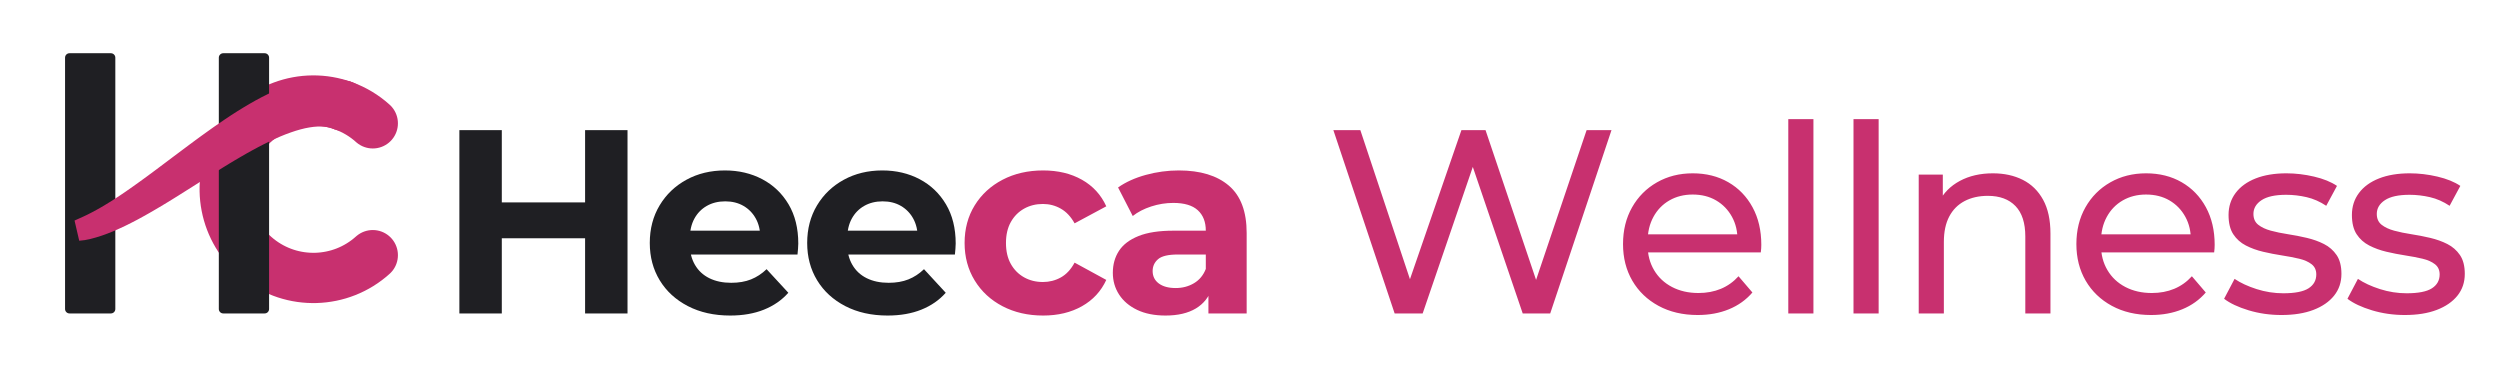
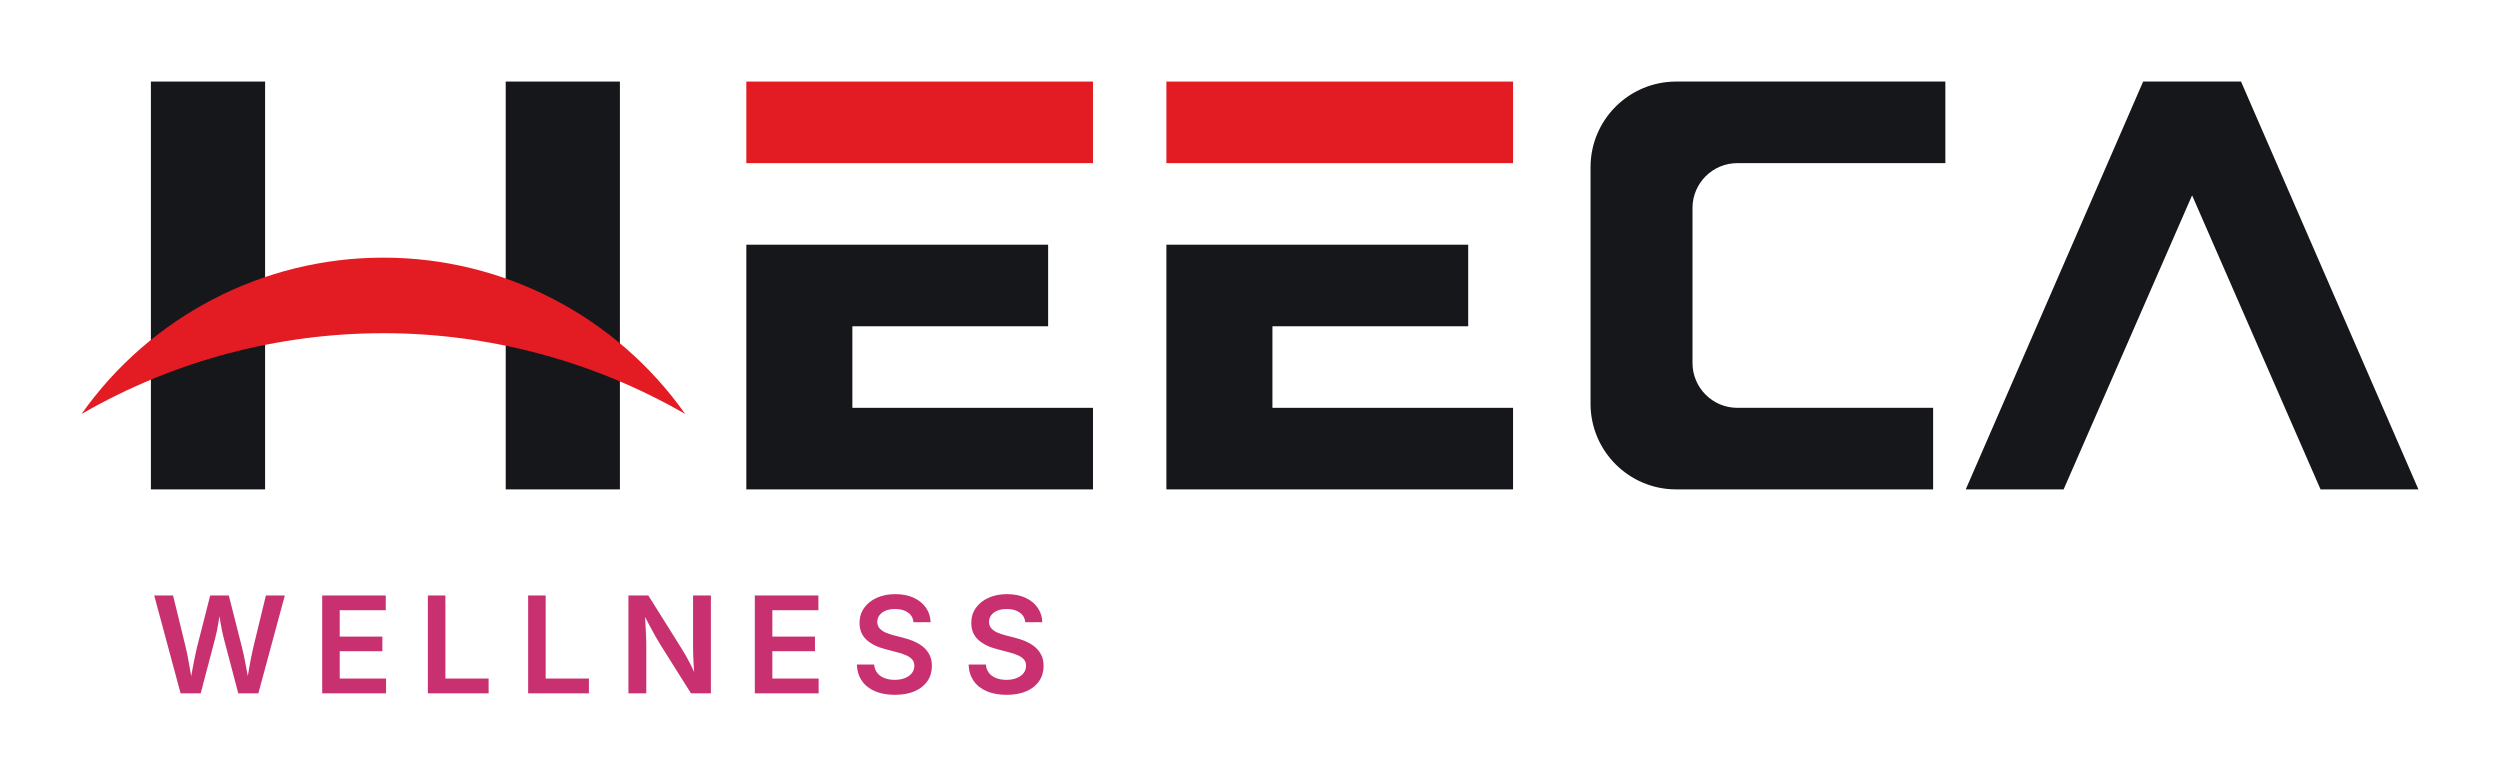
- <svg xmlns="http://www.w3.org/2000/svg" width="845.45" height="124" viewBox="0 0 845.45 124">
-   <g transform="translate(12 12)">
-     <path d="M104.26 23.81A30 30 0 1 0 114.07 74.29" fill="none" stroke="#c8306f" stroke-width="17" stroke-linecap="round" />
-     <rect x="10" y="6" width="17" height="88" rx="1.5" fill="#1f1f23" />
-     <rect x="62" y="6" width="17" height="88" rx="1.5" fill="#1f1f23" />
-     <path d="M14.79 69.41L16.68 69.2L18.58 68.81L20.5 68.29L22.43 67.68L24.39 66.97L26.36 66.18L28.34 65.31L30.34 64.38L32.35 63.38L34.38 62.33L36.41 61.22L38.46 60.07L40.51 58.88L42.58 57.66L44.65 56.41L46.73 55.13L48.81 53.83L50.89 52.52L52.97 51.21L55.05 49.89L57.13 48.57L59.2 47.27L61.27 45.97L63.32 44.7L65.37 43.44L67.4 42.22L69.42 41.04L71.41 39.89L73.39 38.79L75.34 37.74L77.27 36.74L79.16 35.81L81.02 34.94L82.83 34.14L84.61 33.42L86.33 32.79L88 32.23L89.62 31.76L91.16 31.38L92.63 31.1L94.03 30.9L95.34 30.8L96.55 30.78L97.68 30.84L98.72 30.98L99.67 31.19L100.54 31.46L101.35 31.8L107.17 15.82L104.88 15.19L102.59 14.76L100.29 14.53L98.01 14.48L95.76 14.59L93.53 14.85L91.33 15.25L89.16 15.76L87.01 16.39L84.88 17.12L82.77 17.93L80.68 18.83L78.6 19.8L76.52 20.85L74.46 21.95L72.4 23.12L70.35 24.34L68.3 25.6L66.25 26.91L64.22 28.26L62.18 29.64L60.15 31.05L58.13 32.49L56.11 33.94L54.1 35.41L52.1 36.89L50.11 38.38L48.13 39.86L46.15 41.34L44.2 42.81L42.25 44.27L40.33 45.71L38.42 47.12L36.53 48.51L34.66 49.86L32.81 51.18L30.99 52.45L29.2 53.68L27.43 54.85L25.7 55.97L23.99 57.03L22.33 58.02L20.7 58.94L19.11 59.8L17.56 60.59L16.06 61.3L14.61 61.95L13.21 62.59Z" fill="#c8306f" />
-     <path d="M104.26 23.81A30 30 0 0 1 114.07 29.71" fill="none" stroke="#c8306f" stroke-width="17" stroke-linecap="round" />
-     <path d="M200.214 94L185.866 94L185.866 32.000L200.214 32.000L200.214 94ZM157.700 94L143.351 94L143.351 32.000L157.700 32.000L157.700 94ZM186.929 68.580L156.637 68.580L156.637 56.446L186.929 56.446L186.929 68.580ZM234.934 94.709L234.934 94.709Q226.786 94.709 220.630 91.520Q214.474 88.331 211.109 82.796Q207.743 77.260 207.743 70.174L207.743 70.174Q207.743 63 211.064 57.464Q214.386 51.929 220.143 48.784Q225.900 45.640 233.163 45.640L233.163 45.640Q240.160 45.640 245.784 48.607Q251.409 51.574 254.686 57.110Q257.963 62.646 257.963 70.351L257.963 70.351Q257.963 71.149 257.874 72.167Q257.786 73.186 257.697 74.071L257.697 74.071L218.991 74.071L218.991 66.011L250.434 66.011L245.120 68.403Q245.120 64.683 243.614 61.937Q242.109 59.191 239.451 57.641Q236.794 56.091 233.251 56.091L233.251 56.091Q229.709 56.091 227.007 57.641Q224.306 59.191 222.800 61.981Q221.294 64.771 221.294 68.580L221.294 68.580L221.294 70.706Q221.294 74.603 223.021 77.570Q224.749 80.537 227.893 82.087Q231.037 83.637 235.289 83.637L235.289 83.637Q239.097 83.637 241.976 82.486Q244.854 81.334 247.246 79.031L247.246 79.031L254.597 87.003Q251.320 90.723 246.360 92.716Q241.400 94.709 234.934 94.709ZM288.166 94.709L288.166 94.709Q280.017 94.709 273.861 91.520Q267.706 88.331 264.340 82.796Q260.974 77.260 260.974 70.174L260.974 70.174Q260.974 63 264.296 57.464Q267.617 51.929 273.374 48.784Q279.131 45.640 286.394 45.640L286.394 45.640Q293.391 45.640 299.016 48.607Q304.640 51.574 307.917 57.110Q311.194 62.646 311.194 70.351L311.194 70.351Q311.194 71.149 311.106 72.167Q311.017 73.186 310.929 74.071L310.929 74.071L272.223 74.071L272.223 66.011L303.666 66.011L298.351 68.403Q298.351 64.683 296.846 61.937Q295.340 59.191 292.683 57.641Q290.026 56.091 286.483 56.091L286.483 56.091Q282.940 56.091 280.239 57.641Q277.537 59.191 276.031 61.981Q274.526 64.771 274.526 68.580L274.526 68.580L274.526 70.706Q274.526 74.603 276.253 77.570Q277.980 80.537 281.124 82.087Q284.269 83.637 288.520 83.637L288.520 83.637Q292.329 83.637 295.207 82.486Q298.086 81.334 300.477 79.031L300.477 79.031L307.829 87.003Q304.551 90.723 299.591 92.716Q294.631 94.709 288.166 94.709Z" fill="#1f1f23" />
-     <path d="M340.777 94.709L340.777 94.709Q333.071 94.709 327.049 91.564Q321.026 88.420 317.616 82.840Q314.206 77.260 314.206 70.174L314.206 70.174Q314.206 63 317.616 57.464Q321.026 51.929 327.049 48.784Q333.071 45.640 340.777 45.640L340.777 45.640Q348.306 45.640 353.886 48.784Q359.466 51.929 362.123 57.774L362.123 57.774L351.406 63.531Q349.546 60.166 346.756 58.571Q343.966 56.977 340.689 56.977L340.689 56.977Q337.146 56.977 334.311 58.571Q331.477 60.166 329.839 63.089Q328.200 66.011 328.200 70.174L328.200 70.174Q328.200 74.337 329.839 77.260Q331.477 80.183 334.311 81.777Q337.146 83.371 340.689 83.371L340.689 83.371Q343.966 83.371 346.756 81.821Q349.546 80.271 351.406 76.817L351.406 76.817L362.123 82.663Q359.466 88.420 353.886 91.564Q348.306 94.709 340.777 94.709ZM409.597 94L396.666 94L396.666 84.700L395.780 82.663L395.780 66.011Q395.780 61.583 393.079 59.103Q390.377 56.623 384.797 56.623L384.797 56.623Q380.989 56.623 377.313 57.819Q373.637 59.014 371.069 61.051L371.069 61.051L366.109 51.397Q370.006 48.651 375.497 47.146Q380.989 45.640 386.657 45.640L386.657 45.640Q397.551 45.640 403.574 50.777Q409.597 55.914 409.597 66.809L409.597 66.809L409.597 94ZM382.140 94.709L382.140 94.709Q376.560 94.709 372.574 92.804Q368.589 90.900 366.463 87.623Q364.337 84.346 364.337 80.271L364.337 80.271Q364.337 76.020 366.419 72.831Q368.500 69.643 373.017 67.827Q377.534 66.011 384.797 66.011L384.797 66.011L397.463 66.011L397.463 74.071L386.303 74.071Q381.431 74.071 379.616 75.666Q377.800 77.260 377.800 79.651L377.800 79.651Q377.800 82.309 379.881 83.859Q381.963 85.409 385.594 85.409L385.594 85.409Q389.049 85.409 391.794 83.770Q394.540 82.131 395.780 78.943L395.780 78.943L397.906 85.320Q396.400 89.926 392.414 92.317Q388.429 94.709 382.140 94.709Z" fill="#c8306f" />
-     <path d="M469.117 94L459.640 94L438.914 32.000L448.037 32.000L467.080 89.217L462.474 89.217L482.226 32.000L490.374 32.000L509.683 89.217L505.254 89.217L524.563 32.000L532.977 32.000L512.251 94L502.951 94L484.883 40.946L487.274 40.946L469.117 94ZM562.117 94.531L562.117 94.531Q554.589 94.531 548.876 91.431Q543.163 88.331 540.019 82.929Q536.874 77.526 536.874 70.529L536.874 70.529Q536.874 63.531 539.930 58.129Q542.986 52.726 548.344 49.670Q553.703 46.614 560.434 46.614L560.434 46.614Q567.254 46.614 572.480 49.626Q577.706 52.637 580.673 58.084Q583.640 63.531 583.640 70.794L583.640 70.794Q583.640 71.326 583.596 72.034Q583.551 72.743 583.463 73.363L583.463 73.363L543.517 73.363L543.517 67.251L579.034 67.251L575.580 69.377Q575.669 64.860 573.720 61.317Q571.771 57.774 568.361 55.781Q564.951 53.789 560.434 53.789L560.434 53.789Q556.006 53.789 552.551 55.781Q549.097 57.774 547.149 61.361Q545.200 64.949 545.200 69.554L545.200 69.554L545.200 70.971Q545.200 75.666 547.370 79.341Q549.540 83.017 553.437 85.054Q557.334 87.091 562.383 87.091L562.383 87.091Q566.546 87.091 569.956 85.674Q573.366 84.257 575.934 81.423L575.934 81.423L580.629 86.914Q577.440 90.634 572.701 92.583Q567.963 94.531 562.117 94.531ZM601.266 94L592.763 94L592.763 28.280L601.266 28.280L601.266 94ZM623.320 94L614.817 94L614.817 28.280L623.320 28.280L623.320 94ZM645.374 94L636.871 94L636.871 47.057L645.020 47.057L645.020 59.723L643.691 56.357Q645.994 51.751 650.777 49.183Q655.560 46.614 661.937 46.614L661.937 46.614Q667.694 46.614 672.079 48.829Q676.463 51.043 678.943 55.560Q681.423 60.077 681.423 66.986L681.423 66.986L681.423 94L672.920 94L672.920 67.960Q672.920 61.140 669.599 57.686Q666.277 54.231 660.254 54.231L660.254 54.231Q655.737 54.231 652.371 56.003Q649.006 57.774 647.190 61.229Q645.374 64.683 645.374 69.820L645.374 69.820L645.374 94ZM715.434 94.531L715.434 94.531Q707.906 94.531 702.193 91.431Q696.480 88.331 693.336 82.929Q690.191 77.526 690.191 70.529L690.191 70.529Q690.191 63.531 693.247 58.129Q696.303 52.726 701.661 49.670Q707.020 46.614 713.751 46.614L713.751 46.614Q720.571 46.614 725.797 49.626Q731.023 52.637 733.990 58.084Q736.957 63.531 736.957 70.794L736.957 70.794Q736.957 71.326 736.913 72.034Q736.869 72.743 736.780 73.363L736.780 73.363L696.834 73.363L696.834 67.251L732.351 67.251L728.897 69.377Q728.986 64.860 727.037 61.317Q725.089 57.774 721.679 55.781Q718.269 53.789 713.751 53.789L713.751 53.789Q709.323 53.789 705.869 55.781Q702.414 57.774 700.466 61.361Q698.517 64.949 698.517 69.554L698.517 69.554L698.517 70.971Q698.517 75.666 700.687 79.341Q702.857 83.017 706.754 85.054Q710.651 87.091 715.700 87.091L715.700 87.091Q719.863 87.091 723.273 85.674Q726.683 84.257 729.251 81.423L729.251 81.423L733.946 86.914Q730.757 90.634 726.019 92.583Q721.280 94.531 715.434 94.531ZM759.543 94.531L759.543 94.531Q753.697 94.531 748.427 92.937Q743.157 91.343 740.146 89.040L740.146 89.040L743.689 82.309Q746.700 84.346 751.129 85.763Q755.557 87.180 760.163 87.180L760.163 87.180Q766.097 87.180 768.710 85.497Q771.323 83.814 771.323 80.803L771.323 80.803Q771.323 78.589 769.729 77.349Q768.134 76.109 765.521 75.489Q762.909 74.869 759.720 74.381Q756.531 73.894 753.343 73.141Q750.154 72.389 747.497 71.016Q744.840 69.643 743.246 67.207Q741.651 64.771 741.651 60.697L741.651 60.697Q741.651 56.446 744.043 53.257Q746.434 50.069 750.819 48.341Q755.203 46.614 761.226 46.614L761.226 46.614Q765.831 46.614 770.570 47.721Q775.309 48.829 778.320 50.866L778.320 50.866L774.689 57.597Q771.500 55.471 768.046 54.674Q764.591 53.877 761.137 53.877L761.137 53.877Q755.557 53.877 752.811 55.693Q750.066 57.509 750.066 60.343L750.066 60.343Q750.066 62.734 751.704 64.019Q753.343 65.303 755.956 66.011Q758.569 66.720 761.757 67.207Q764.946 67.694 768.134 68.447Q771.323 69.200 773.936 70.529Q776.549 71.857 778.187 74.249Q779.826 76.640 779.826 80.626L779.826 80.626Q779.826 84.877 777.346 87.977Q774.866 91.077 770.349 92.804Q765.831 94.531 759.543 94.531ZM801.260 94.531L801.260 94.531Q795.414 94.531 790.144 92.937Q784.874 91.343 781.863 89.040L781.863 89.040L785.406 82.309Q788.417 84.346 792.846 85.763Q797.274 87.180 801.880 87.180L801.880 87.180Q807.814 87.180 810.427 85.497Q813.040 83.814 813.040 80.803L813.040 80.803Q813.040 78.589 811.446 77.349Q809.851 76.109 807.239 75.489Q804.626 74.869 801.437 74.381Q798.249 73.894 795.060 73.141Q791.871 72.389 789.214 71.016Q786.557 69.643 784.963 67.207Q783.369 64.771 783.369 60.697L783.369 60.697Q783.369 56.446 785.760 53.257Q788.151 50.069 792.536 48.341Q796.920 46.614 802.943 46.614L802.943 46.614Q807.549 46.614 812.287 47.721Q817.026 48.829 820.037 50.866L820.037 50.866L816.406 57.597Q813.217 55.471 809.763 54.674Q806.309 53.877 802.854 53.877L802.854 53.877Q797.274 53.877 794.529 55.693Q791.783 57.509 791.783 60.343L791.783 60.343Q791.783 62.734 793.421 64.019Q795.060 65.303 797.673 66.011Q800.286 66.720 803.474 67.207Q806.663 67.694 809.851 68.447Q813.040 69.200 815.653 70.529Q818.266 71.857 819.904 74.249Q821.543 76.640 821.543 80.626L821.543 80.626Q821.543 84.877 819.063 87.977Q816.583 91.077 812.066 92.804Q807.549 94.531 801.260 94.531Z" fill="#c8306f" />
+ <svg xmlns="http://www.w3.org/2000/svg" width="613" height="190" viewBox="0 0 613 190">
+   <g transform="translate(20 20)">
+     <rect x="17" y="0" width="28" height="100" fill="#15171A" />
+     <rect x="104" y="0" width="28" height="100" fill="#15171A" />
+     <path d="M0 81.5A90.6 90.6 0 0 1 148 81.5A148.2 148.2 0 0 0 0 81.5Z" fill="#E31B23" />
+     <g transform="translate(163 0)">
+       <g>
+         <rect x="0" y="0" width="85" height="20" fill="#E31B23" />
+         <path d="M0 40H74V60H26V80H85V100H0Z" fill="#15171A" />
+       </g>
+     </g>
+     <g transform="translate(266 0)">
+       <g>
+         <rect x="0" y="0" width="85" height="20" fill="#E31B23" />
+         <path d="M0 40H74V60H26V80H85V100H0Z" fill="#15171A" />
+       </g>
+     </g>
+     <g transform="translate(370 0)">
+       <path d="M87 0H21A21 21 0 0 0 0 21V79A21 21 0 0 0 21 100H84V80H36A11 11 0 0 1 25 69V31A11 11 0 0 1 36 20H87Z" fill="#15171A" />
+     </g>
+     <g transform="translate(462 0)">
+       <path d="M0 100L43.5 0H67.5L111 100H87L55.5 27.9L24 100Z" fill="#15171A" />
+     </g>
+     <path d="M29.21 150L24.28 150L17.81 126L22.43 126L25.55 138.77Q25.88 140.16 26.16 141.69Q26.44 143.22 26.70 144.77Q26.97 146.31 27.21 147.79L27.21 147.79L26.52 147.79Q26.79 146.31 27.07 144.77Q27.34 143.22 27.65 141.69Q27.95 140.16 28.29 138.77L28.29 138.77L31.54 126L36.10 126L39.34 138.77Q39.70 140.16 39.99 141.69Q40.29 143.22 40.57 144.77Q40.86 146.31 41.14 147.79L41.14 147.79L40.40 147.79Q40.66 146.31 40.93 144.77Q41.19 143.22 41.48 141.69Q41.77 140.16 42.10 138.77L42.10 138.77L45.20 126L49.84 126L43.35 150L38.42 150L34.93 136.74Q34.44 134.89 34.08 132.72Q33.72 130.54 33.30 128.11L33.30 128.11L34.33 128.11Q33.88 130.46 33.56 132.60Q33.24 134.73 32.70 136.74L32.70 136.74L29.21 150ZM74.66 150L59.00 150L59.00 126L74.59 126L74.59 129.62L63.30 129.62L63.30 136.10L73.76 136.10L73.76 139.68L63.30 139.68L63.30 146.38L74.66 146.38L74.66 150ZM99.81 150L84.91 150L84.91 126L89.21 126L89.21 146.38L99.81 146.38L99.81 150ZM124.40 150L109.50 150L109.50 126L113.80 126L113.80 146.38L124.40 146.38L124.40 150ZM138.47 150L134.09 150L134.09 126L138.96 126L147.25 139.22Q147.77 140.05 148.35 141.08Q148.93 142.12 149.56 143.40Q150.18 144.68 150.80 146.25L150.80 146.25L150.31 146.25Q150.20 144.89 150.11 143.47Q150.02 142.04 149.98 140.76Q149.94 139.48 149.94 138.60L149.94 138.60L149.94 126L154.31 126L154.31 150L149.43 150L141.94 138.10Q141.23 136.95 140.60 135.84Q139.97 134.73 139.25 133.33Q138.52 131.93 137.49 129.95L137.49 129.95L138.10 129.95Q138.20 131.70 138.28 133.27Q138.36 134.84 138.42 136.08Q138.47 137.32 138.47 138.08L138.47 138.08L138.47 150ZM180.73 150L165.08 150L165.08 126L180.67 126L180.67 129.62L169.38 129.62L169.38 136.10L179.83 136.10L179.83 139.68L169.38 139.68L169.38 146.38L180.73 146.38L180.73 150ZM199.41 150.37L199.41 150.37Q196.63 150.37 194.57 149.50Q192.52 148.63 191.36 146.97Q190.20 145.31 190.10 142.94L190.10 142.94L194.34 142.94Q194.45 144.20 195.13 145.04Q195.81 145.88 196.92 146.29Q198.03 146.70 199.38 146.70L199.38 146.70Q200.80 146.70 201.89 146.26Q202.97 145.83 203.59 145.05Q204.20 144.27 204.20 143.23L204.20 143.23Q204.20 142.30 203.66 141.69Q203.12 141.08 202.14 140.65Q201.17 140.22 199.86 139.90L199.86 139.90L197.14 139.19Q194.13 138.42 192.45 136.86Q190.76 135.29 190.76 132.75L190.76 132.75Q190.76 130.62 191.91 129.03Q193.05 127.43 195.03 126.56Q197.01 125.68 199.53 125.68L199.53 125.68Q202.09 125.68 204.02 126.56Q205.95 127.45 207.04 129.01Q208.13 130.57 208.18 132.57L208.18 132.57L204.00 132.57Q203.84 131.03 202.63 130.18Q201.41 129.33 199.46 129.33L199.46 129.33Q198.11 129.33 197.13 129.74Q196.16 130.16 195.64 130.86Q195.11 131.57 195.11 132.49L195.11 132.49Q195.11 133.49 195.73 134.13Q196.35 134.78 197.30 135.17Q198.24 135.55 199.20 135.79L199.20 135.79L201.44 136.37Q202.78 136.70 204.04 137.23Q205.29 137.76 206.30 138.57Q207.31 139.39 207.90 140.54Q208.50 141.70 208.50 143.27L208.50 143.27Q208.50 145.38 207.42 146.98Q206.34 148.58 204.31 149.48Q202.28 150.37 199.41 150.37ZM226.81 150.37L226.81 150.37Q224.02 150.37 221.97 149.50Q219.91 148.63 218.75 146.97Q217.59 145.31 217.50 142.94L217.50 142.94L221.73 142.94Q221.85 144.20 222.52 145.04Q223.20 145.88 224.31 146.29Q225.42 146.70 226.77 146.70L226.77 146.70Q228.19 146.70 229.28 146.26Q230.37 145.83 230.98 145.05Q231.59 144.27 231.59 143.23L231.59 143.23Q231.59 142.30 231.05 141.69Q230.51 141.08 229.54 140.65Q228.56 140.22 227.26 139.90L227.26 139.90L224.54 139.19Q221.52 138.42 219.84 136.86Q218.16 135.29 218.16 132.75L218.16 132.75Q218.16 130.62 219.30 129.03Q220.44 127.43 222.43 126.56Q224.41 125.68 226.92 125.68L226.92 125.68Q229.48 125.68 231.41 126.56Q233.35 127.45 234.43 129.01Q235.52 130.57 235.57 132.57L235.57 132.57L231.40 132.57Q231.24 131.03 230.02 130.18Q228.80 129.33 226.85 129.33L226.85 129.33Q225.50 129.33 224.53 129.74Q223.55 130.16 223.03 130.86Q222.51 131.57 222.51 132.49L222.51 132.49Q222.51 133.49 223.13 134.13Q223.75 134.78 224.69 135.17Q225.63 135.55 226.60 135.79L226.60 135.79L228.84 136.37Q230.17 136.70 231.43 137.23Q232.69 137.76 233.69 138.57Q234.70 139.39 235.29 140.54Q235.89 141.70 235.89 143.27L235.89 143.27Q235.89 145.38 234.81 146.98Q233.73 148.58 231.70 149.48Q229.67 150.37 226.81 150.37Z" fill="#c8306f" />
  </g>
</svg>
